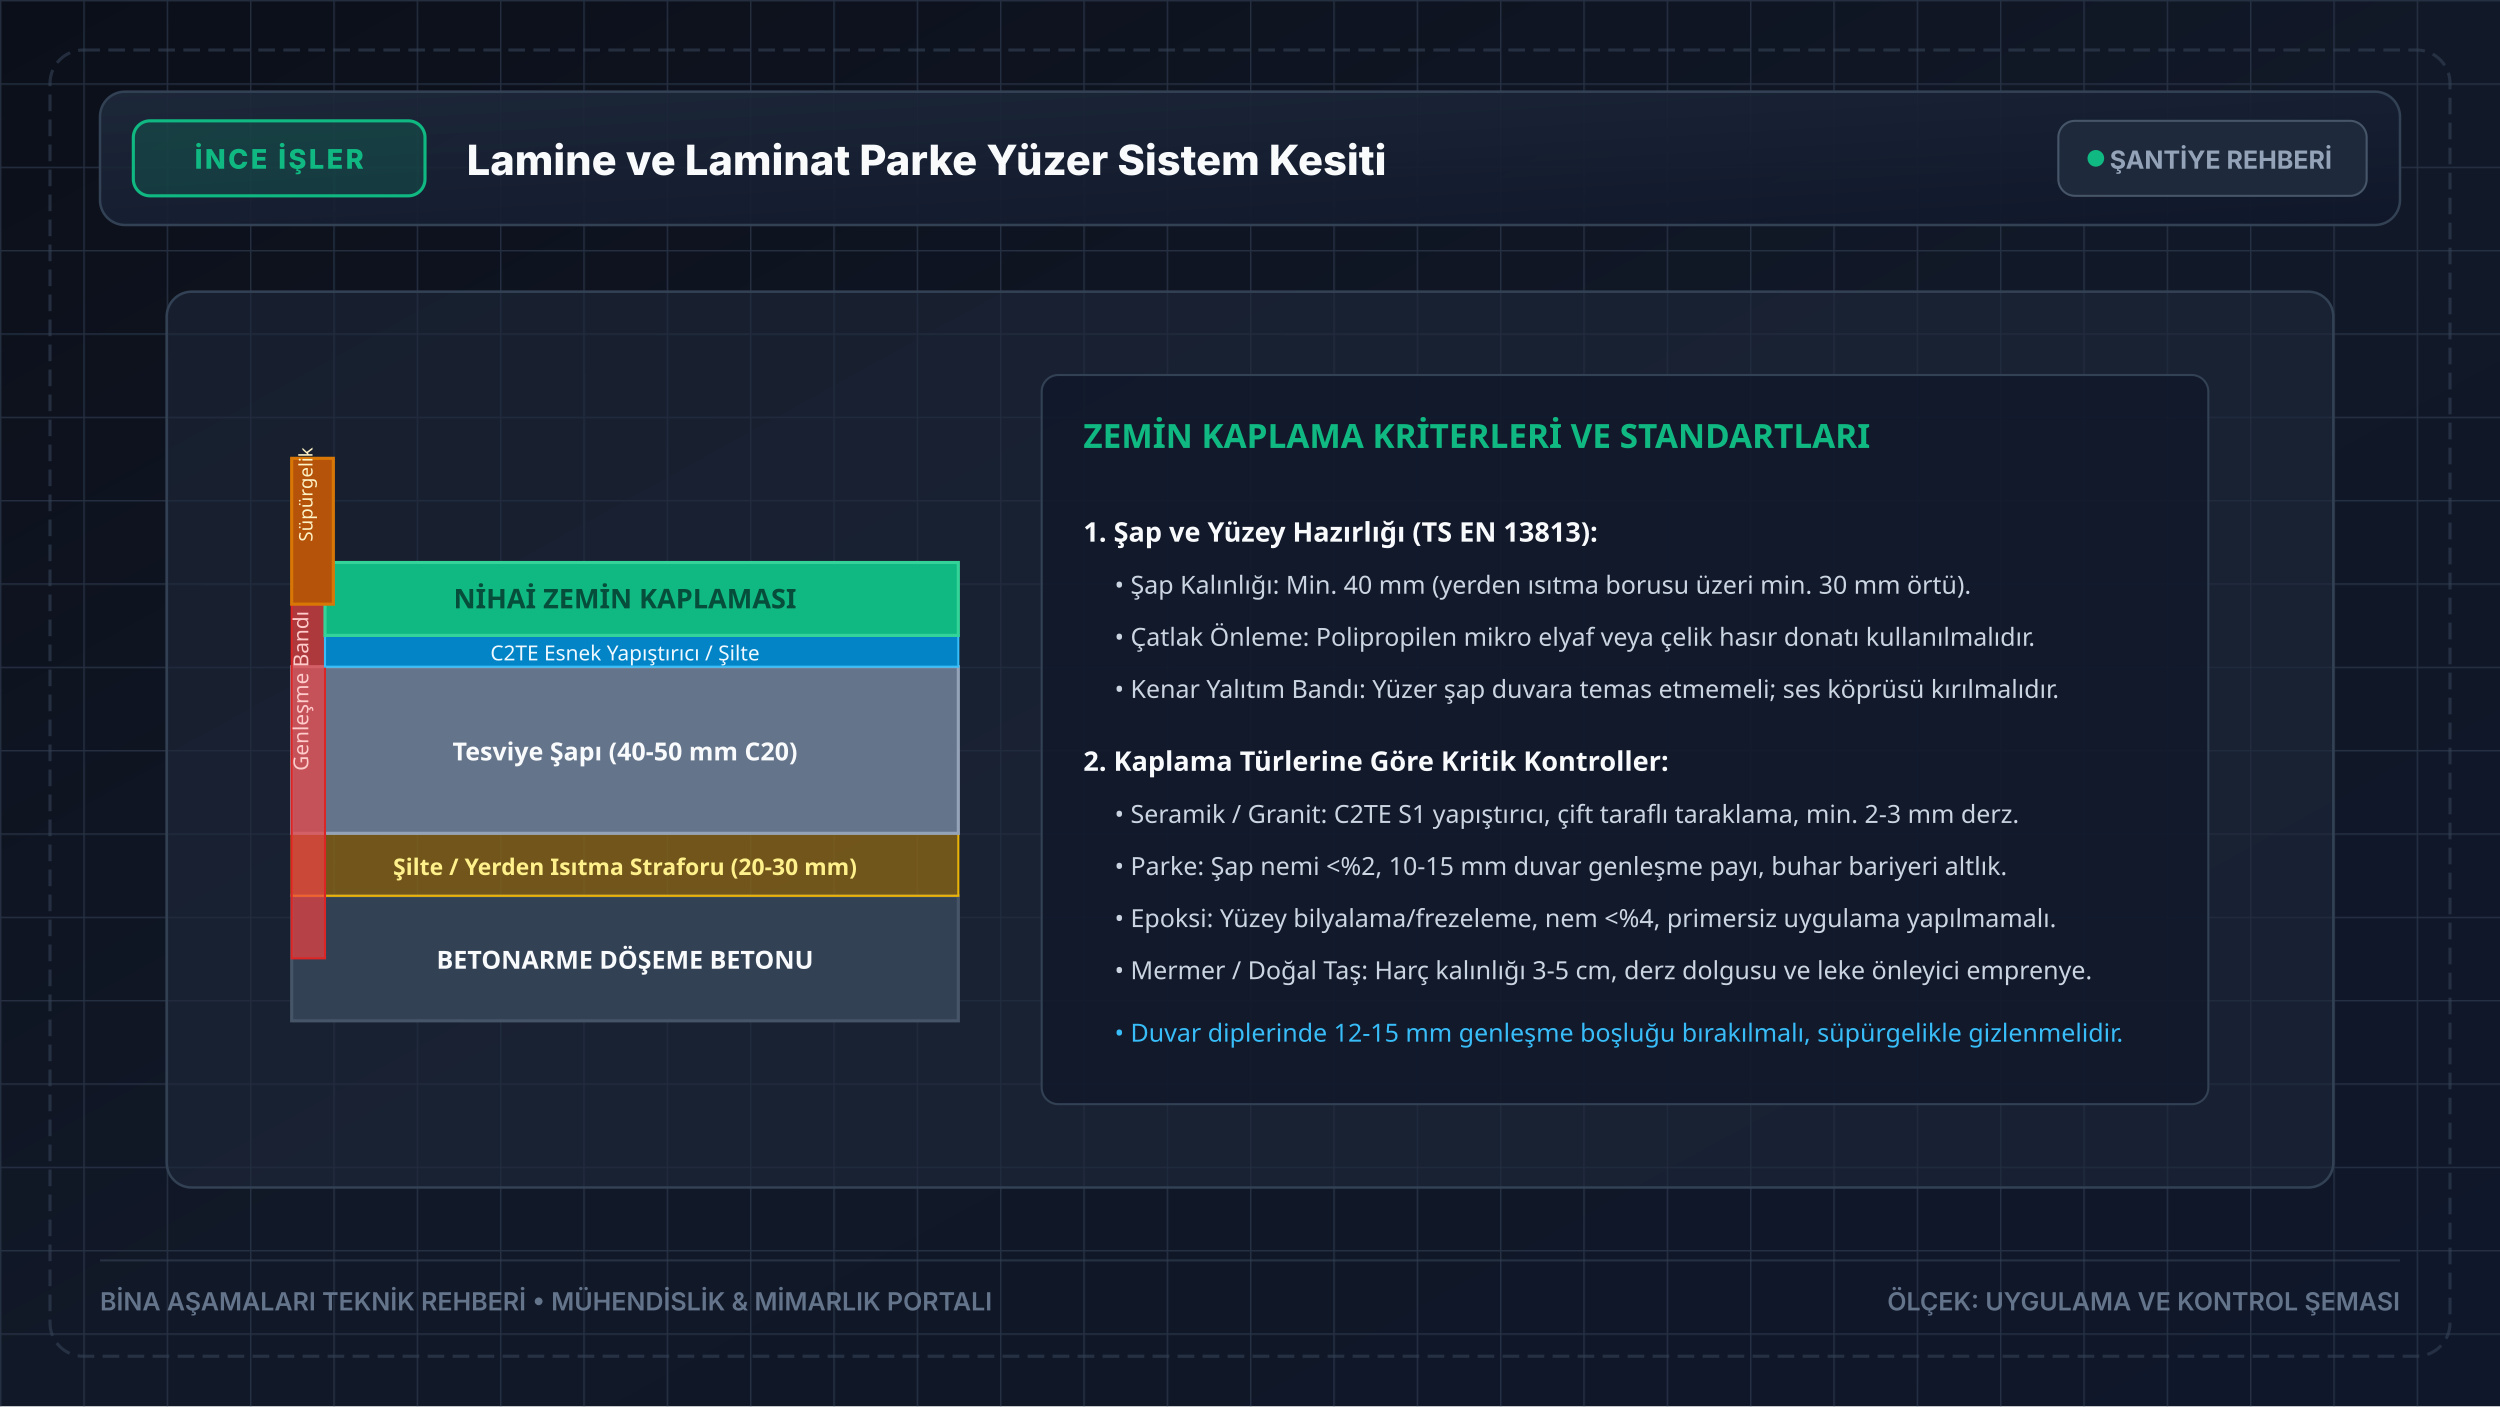
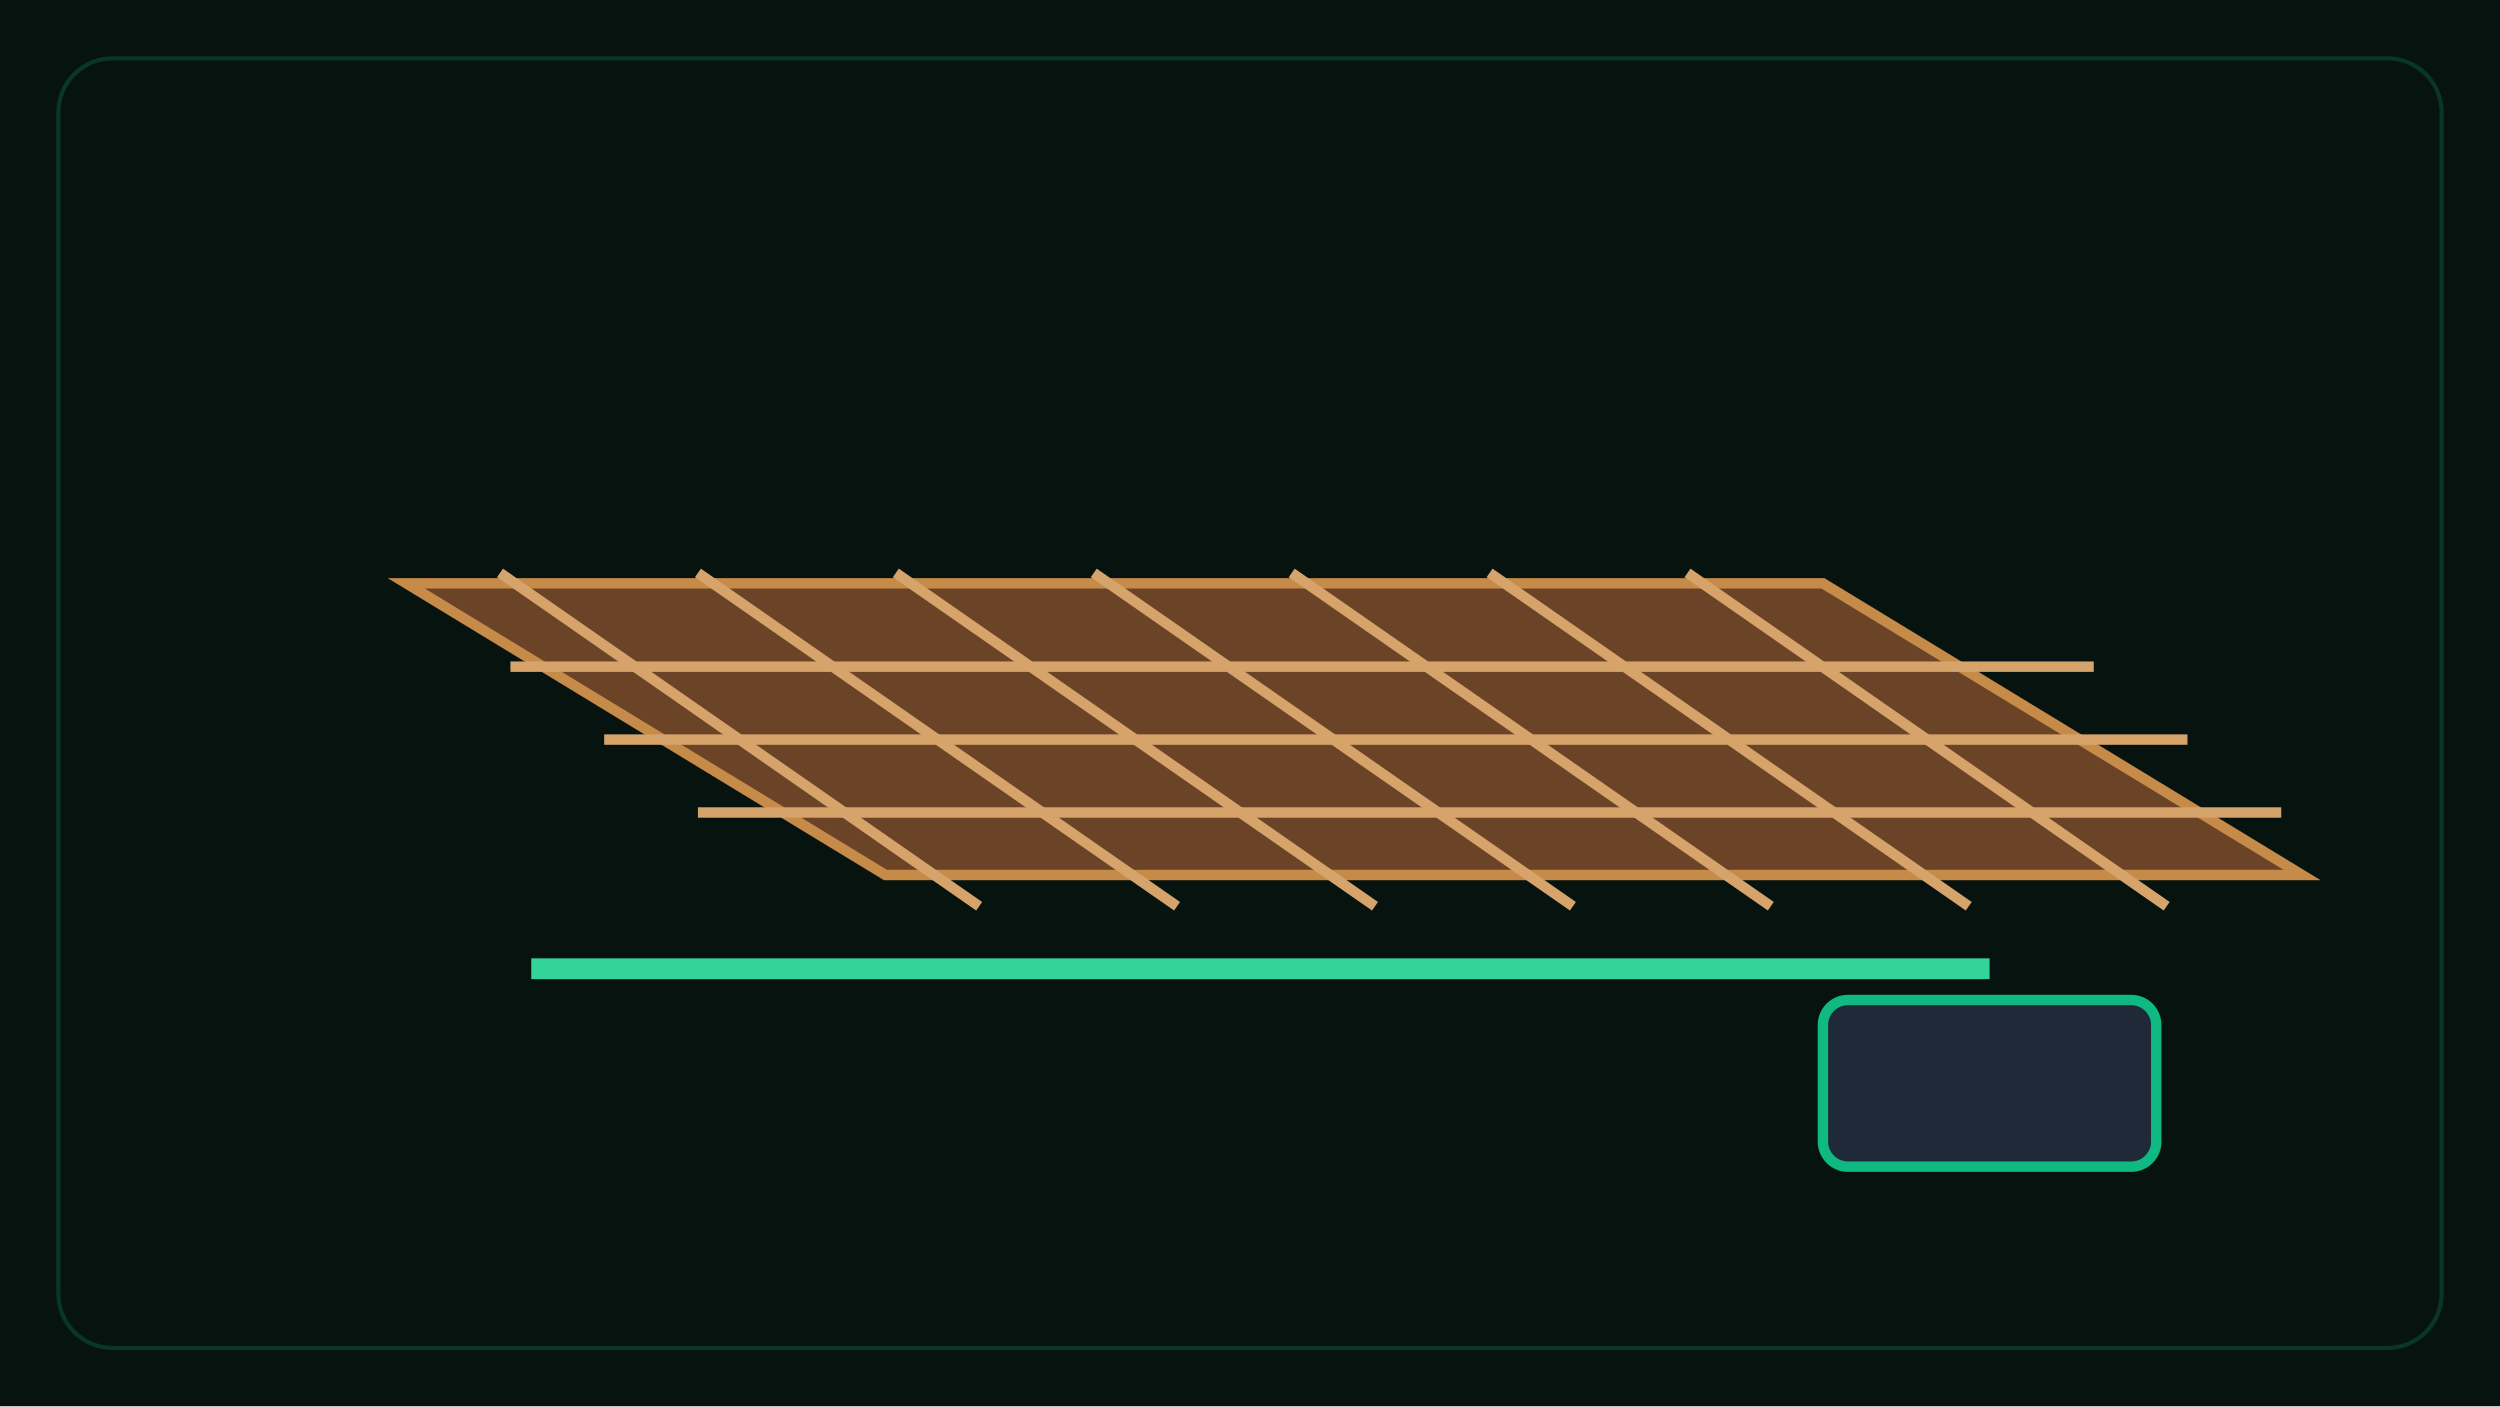
- <svg xmlns="http://www.w3.org/2000/svg" viewBox="0 0 1200 675" width="1200" height="675" fill="none">
-   <defs>
-     <linearGradient id="bgGrad" x1="0%" y1="0%" x2="100%" y2="100%">
-       <stop offset="0%" stop-color="#0b0f19" />
-       <stop offset="50%" stop-color="#111827" />
-       <stop offset="100%" stop-color="#0f172a" />
-     </linearGradient>
-     <linearGradient id="panelGrad" x1="0%" y1="0%" x2="100%" y2="100%">
-       <stop offset="0%" stop-color="#1e293b" stop-opacity="0.9" />
-       <stop offset="100%" stop-color="#0f172a" stop-opacity="0.95" />
-     </linearGradient>
-     <pattern id="blueprintGrid" width="40" height="40" patternUnits="userSpaceOnUse">
-       <path d="M 40 0 L 0 0 0 40" fill="none" stroke="#334155" stroke-width="0.75" stroke-opacity="0.3" />
-       <path d="M 200 0 L 0 0 0 200" fill="none" stroke="#334155" stroke-width="1.5" stroke-opacity="0.5" />
-     </pattern>
-   </defs>
-   <rect width="1200" height="675" fill="url(#bgGrad)" />
-   <rect width="1200" height="675" fill="url(#blueprintGrid)" />
-   <rect x="24" y="24" width="1152" height="627" rx="16" fill="none" stroke="#334155" stroke-width="1.5" stroke-dasharray="8 4" opacity="0.6" />
-   <g transform="translate(48, 44)">
-     <rect x="0" y="0" width="1104" height="64" rx="12" fill="url(#panelGrad)" stroke="#334155" stroke-width="1.2" />
-     <rect x="16" y="14" width="140" height="36" rx="8" fill="#10b981" fill-opacity="0.18" stroke="#10b981" stroke-width="1.5" />
-     <text x="86" y="37" fill="#10b981" font-family="system-ui, -apple-system, sans-serif" font-size="13" font-weight="800" text-anchor="middle" letter-spacing="1.2">İNCE İŞLER</text>
-     <text x="176" y="40" fill="#f8fafc" font-family="system-ui, -apple-system, sans-serif" font-size="20" font-weight="800">Lamine ve Laminat Parke Yüzer Sistem Kesiti</text>
-     <rect x="940" y="14" width="148" height="36" rx="8" fill="#1e293b" stroke="#475569" stroke-width="1" />
-     <circle cx="958" cy="32" r="4" fill="#10b981" />
-     <text x="1018" y="37" fill="#94a3b8" font-family="system-ui, -apple-system, sans-serif" font-size="12" font-weight="700" text-anchor="middle">ŞANTİYE REHBERİ</text>
+ <svg xmlns="http://www.w3.org/2000/svg" viewBox="0 0 1200 675">
+   <rect width="1200" height="675" fill="#07130f" />
+   <g transform="translate(115 110)">
+     <polygon points="80,170 760,170 990,310 310,310" fill="#6b4428" stroke="#c68b48" stroke-width="5" />
+     <g stroke="#d6a46b" stroke-width="5">
+       <path d="M125 165l230 160M220 165l230 160M315 165l230 160M410 165l230 160M505 165l230 160M600 165l230 160M695 165l230 160" />
+       <path d="M130 210h760M175 245h760M220 280h760" />
+     </g>
+     <path d="M140 355h700" stroke="#34d399" stroke-width="10" />
+     <rect x="760" y="370" width="160" height="80" rx="12" fill="#1f2937" stroke="#10b981" stroke-width="5" />
  </g>
-   <g transform="translate(80, 140)">
-     <rect x="0" y="0" width="1040" height="430" rx="12" fill="#1e293b" fill-opacity="0.6" stroke="#334155" stroke-width="1.2" />
-     <g transform="translate(60, 50)">
-       <rect x="0" y="240" width="320" height="60" fill="#334155" stroke="#475569" stroke-width="1.5" />
-       <text x="160" y="275" fill="#f8fafc" font-family="system-ui, sans-serif" font-size="12" font-weight="700" text-anchor="middle">BETONARME DÖŞEME BETONU</text>
-       <rect x="0" y="210" width="320" height="30" fill="#ca8a04" fill-opacity="0.5" stroke="#eab308" stroke-width="1" />
-       <text x="160" y="230" fill="#fef08a" font-family="system-ui, sans-serif" font-size="11" font-weight="700" text-anchor="middle">Şilte / Yerden Isıtma Straforu (20-30 mm)</text>
-       <rect x="0" y="130" width="320" height="80" fill="#64748b" stroke="#94a3b8" stroke-width="1.5" />
-       <text x="160" y="175" fill="#f8fafc" font-family="system-ui, sans-serif" font-size="12" font-weight="700" text-anchor="middle">Tesviye Şapı (40-50 mm C20)</text>
-       <rect x="0" y="100" width="16" height="170" fill="#ef4444" fill-opacity="0.7" stroke="#dc2626" />
-       <text x="8" y="180" fill="#fecaca" font-family="system-ui, sans-serif" font-size="10" transform="rotate(-90 8 180)">Genleşme Bandı</text>
-       <rect x="16" y="115" width="304" height="15" fill="#0284c7" stroke="#38bdf8" />
-       <text x="160" y="127" fill="#f0f9ff" font-family="system-ui, sans-serif" font-size="10" text-anchor="middle">C2TE Esnek Yapıştırıcı / Şilte</text>
-       <rect x="16" y="80" width="304" height="35" fill="#10b981" stroke="#34d399" stroke-width="1.5" />
-       <text x="160" y="102" fill="#064e3b" font-family="system-ui, sans-serif" font-size="13" font-weight="800" text-anchor="middle">NİHAİ ZEMİN KAPLAMASI</text>
-       <rect x="0" y="30" width="20" height="70" fill="#b45309" stroke="#d97706" stroke-width="1.5" />
-       <text x="10" y="70" fill="#fef3c7" font-family="system-ui, sans-serif" font-size="9" transform="rotate(-90 10 70)">Süpürgelik</text>
-     </g>
-     <g transform="translate(420, 40)">
-       <rect x="0" y="0" width="560" height="350" rx="8" fill="#0f172a" fill-opacity="0.8" stroke="#334155" stroke-width="1" />
-       <text x="20" y="35" fill="#10b981" font-family="system-ui, sans-serif" font-size="16" font-weight="800">ZEMİN KAPLAMA KRİTERLERİ VE STANDARTLARI</text>
-       <g transform="translate(20, 60)">
-         <text x="0" y="20" fill="#f8fafc" font-family="system-ui, sans-serif" font-size="13" font-weight="700">1. Şap ve Yüzey Hazırlığı (TS EN 13813):</text>
-         <text x="15" y="45" fill="#cbd5e1" font-family="system-ui, sans-serif" font-size="12">• Şap Kalınlığı: Min. 40 mm (yerden ısıtma borusu üzeri min. 30 mm örtü).</text>
-         <text x="15" y="70" fill="#cbd5e1" font-family="system-ui, sans-serif" font-size="12">• Çatlak Önleme: Polipropilen mikro elyaf veya çelik hasır donatı kullanılmalıdır.</text>
-         <text x="15" y="95" fill="#cbd5e1" font-family="system-ui, sans-serif" font-size="12">• Kenar Yalıtım Bandı: Yüzer şap duvara temas etmemeli; ses köprüsü kırılmalıdır.</text>
-         <text x="0" y="130" fill="#f8fafc" font-family="system-ui, sans-serif" font-size="13" font-weight="700">2. Kaplama Türlerine Göre Kritik Kontroller:</text>
-         <text x="15" y="155" fill="#cbd5e1" font-family="system-ui, sans-serif" font-size="12">• Seramik / Granit: C2TE S1 yapıştırıcı, çift taraflı taraklama, min. 2-3 mm derz.</text>
-         <text x="15" y="180" fill="#cbd5e1" font-family="system-ui, sans-serif" font-size="12">• Parke: Şap nemi &lt;%2, 10-15 mm duvar genleşme payı, buhar bariyeri altlık.</text>
-         <text x="15" y="205" fill="#cbd5e1" font-family="system-ui, sans-serif" font-size="12">• Epoksi: Yüzey bilyalama/frezeleme, nem &lt;%4, primersiz uygulama yapılmamalı.</text>
-         <text x="15" y="230" fill="#cbd5e1" font-family="system-ui, sans-serif" font-size="12">• Mermer / Doğal Taş: Harç kalınlığı 3-5 cm, derz dolgusu ve leke önleyici emprenye.</text>
-         <text x="15" y="260" fill="#38bdf8" font-family="system-ui, sans-serif" font-size="12">• Duvar diplerinde 12-15 mm genleşme boşluğu bırakılmalı, süpürgelikle gizlenmelidir.</text>
-       </g>
-     </g>
-   </g>
-   <g transform="translate(48, 605)">
-     <line x1="0" y1="0" x2="1104" y2="0" stroke="#334155" stroke-width="1" opacity="0.6" />
-     <text x="0" y="24" fill="#64748b" font-family="system-ui, -apple-system, sans-serif" font-size="12" font-weight="600">BİNA AŞAMALARI TEKNİK REHBERİ • MÜHENDİSLİK &amp; MİMARLIK PORTALI</text>
-     <text x="1104" y="24" fill="#64748b" font-family="system-ui, -apple-system, sans-serif" font-size="12" font-weight="600" text-anchor="end">ÖLÇEK: UYGULAMA VE KONTROL ŞEMASI</text>
-   </g>
+   <rect x="28" y="28" width="1144" height="619" rx="26" fill="none" stroke="#10b981" stroke-opacity=".22" stroke-width="2" />
</svg>
